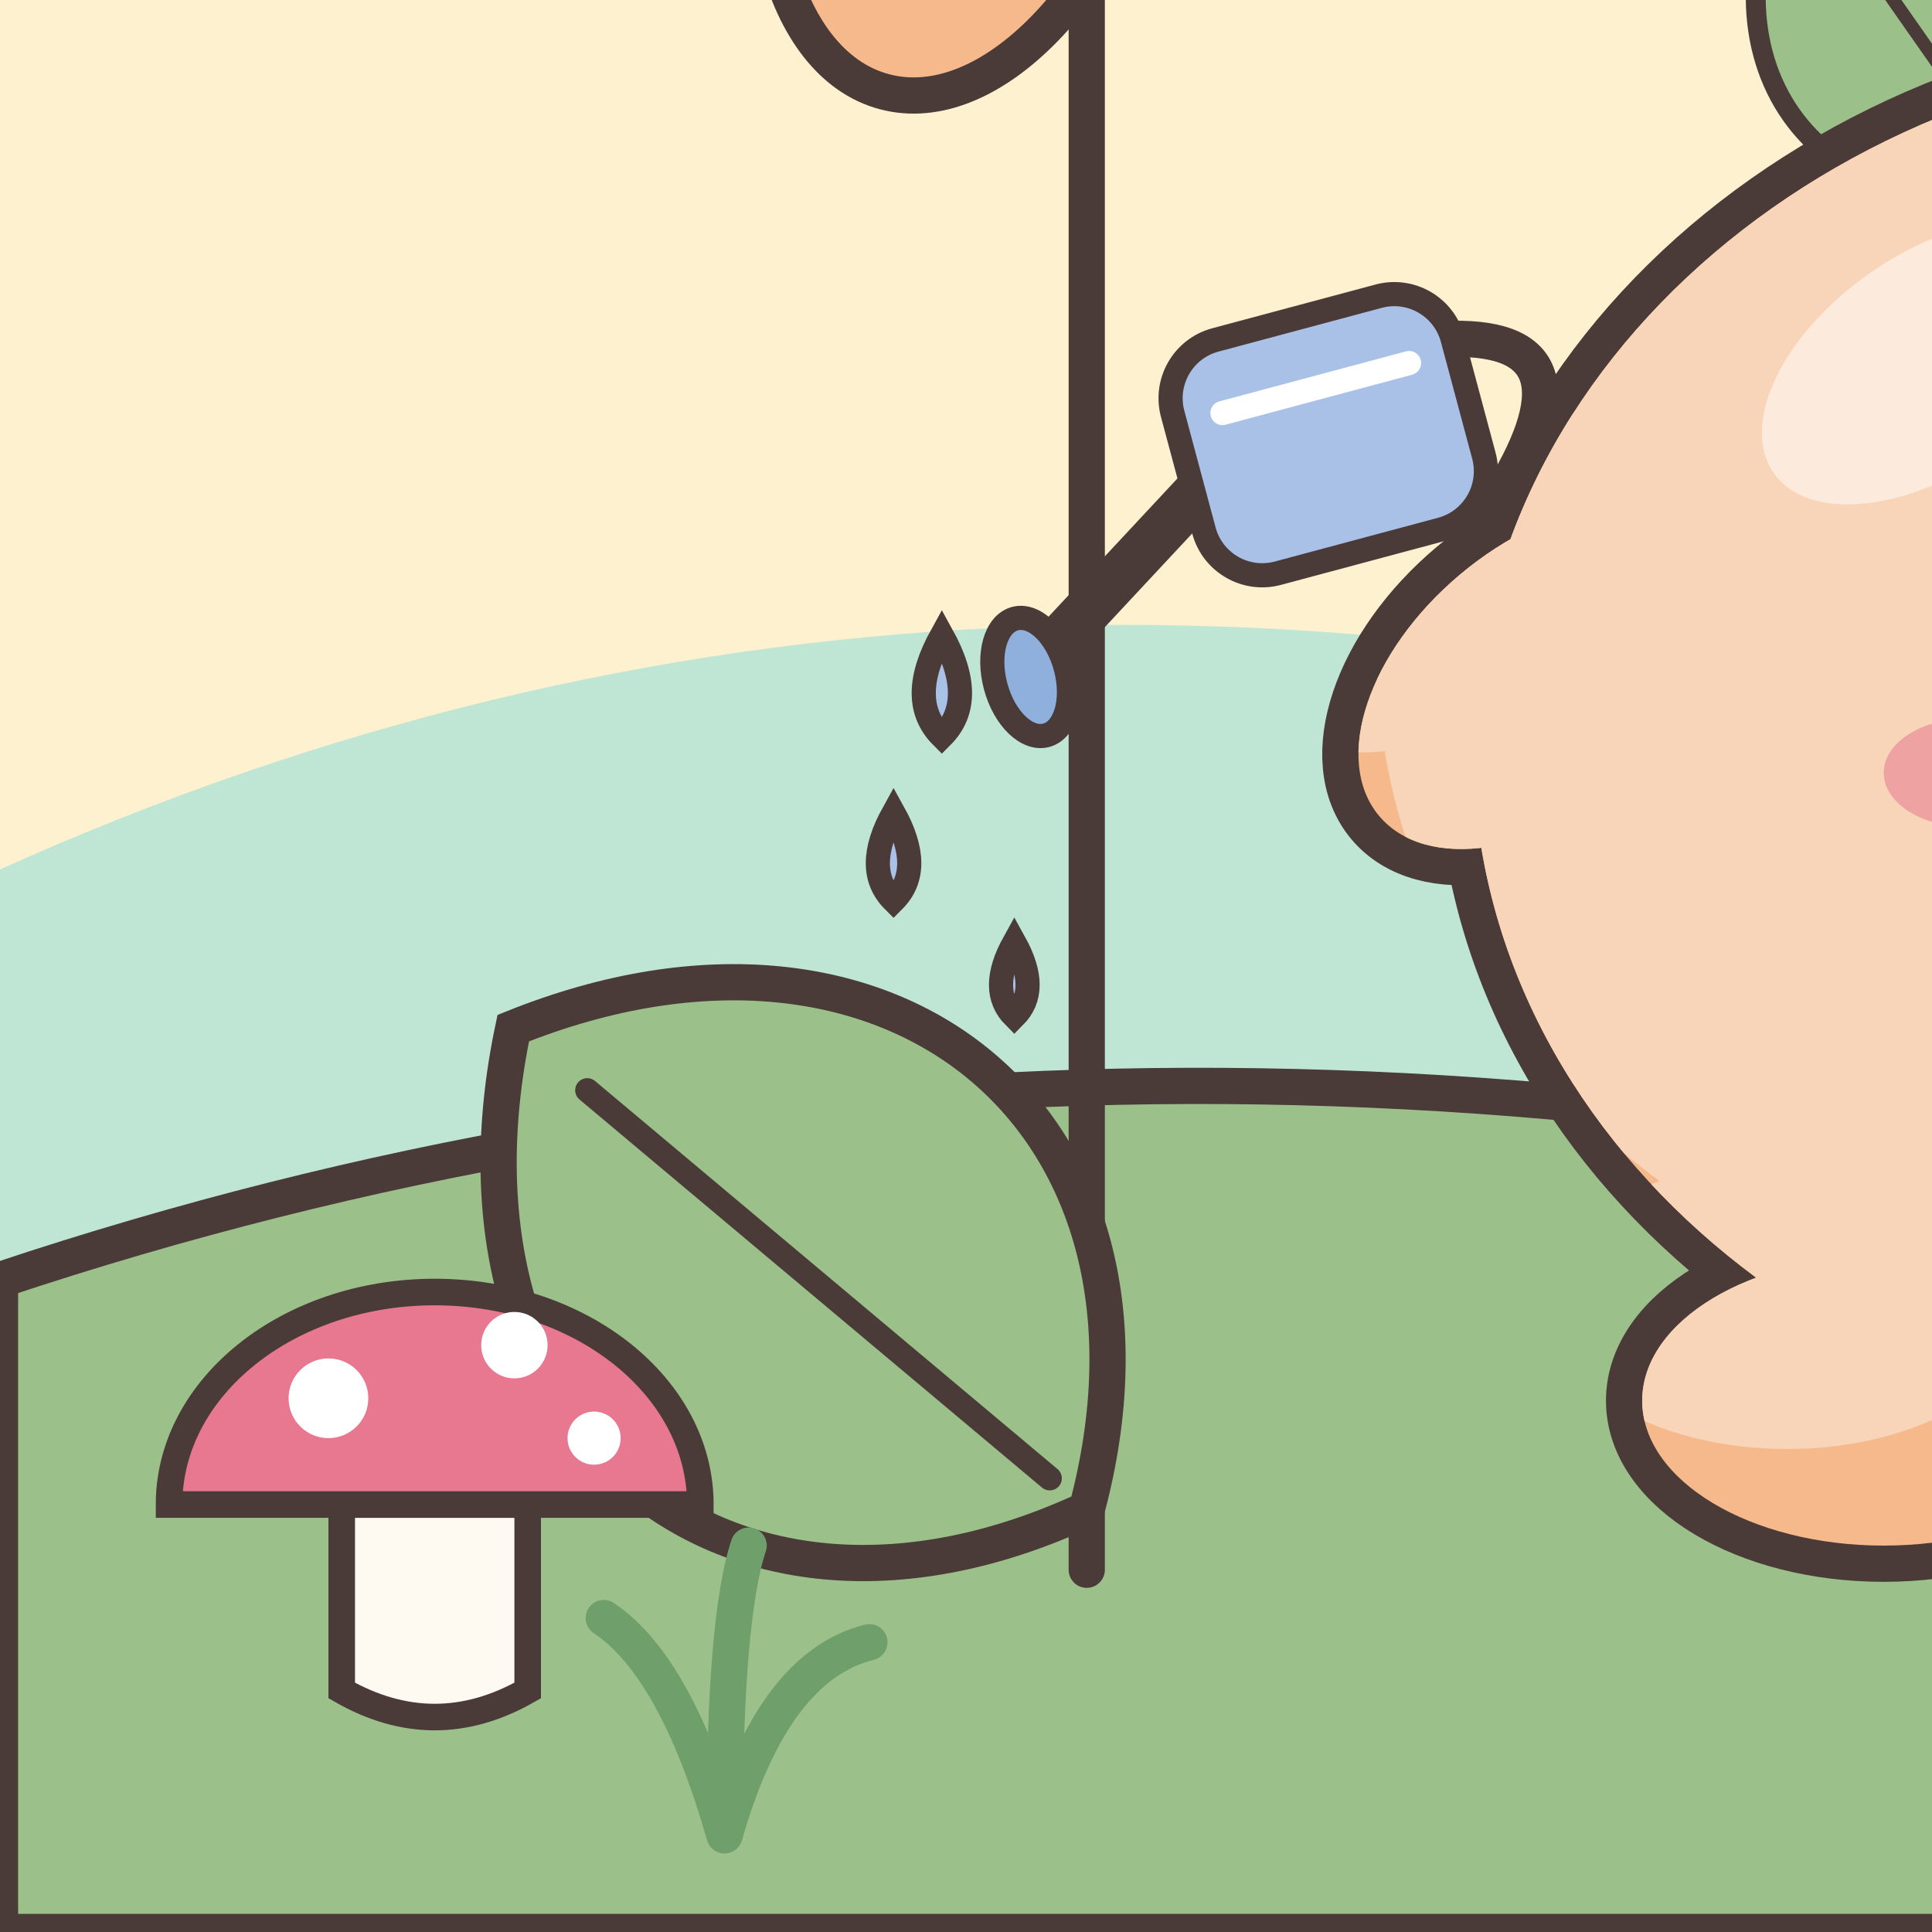
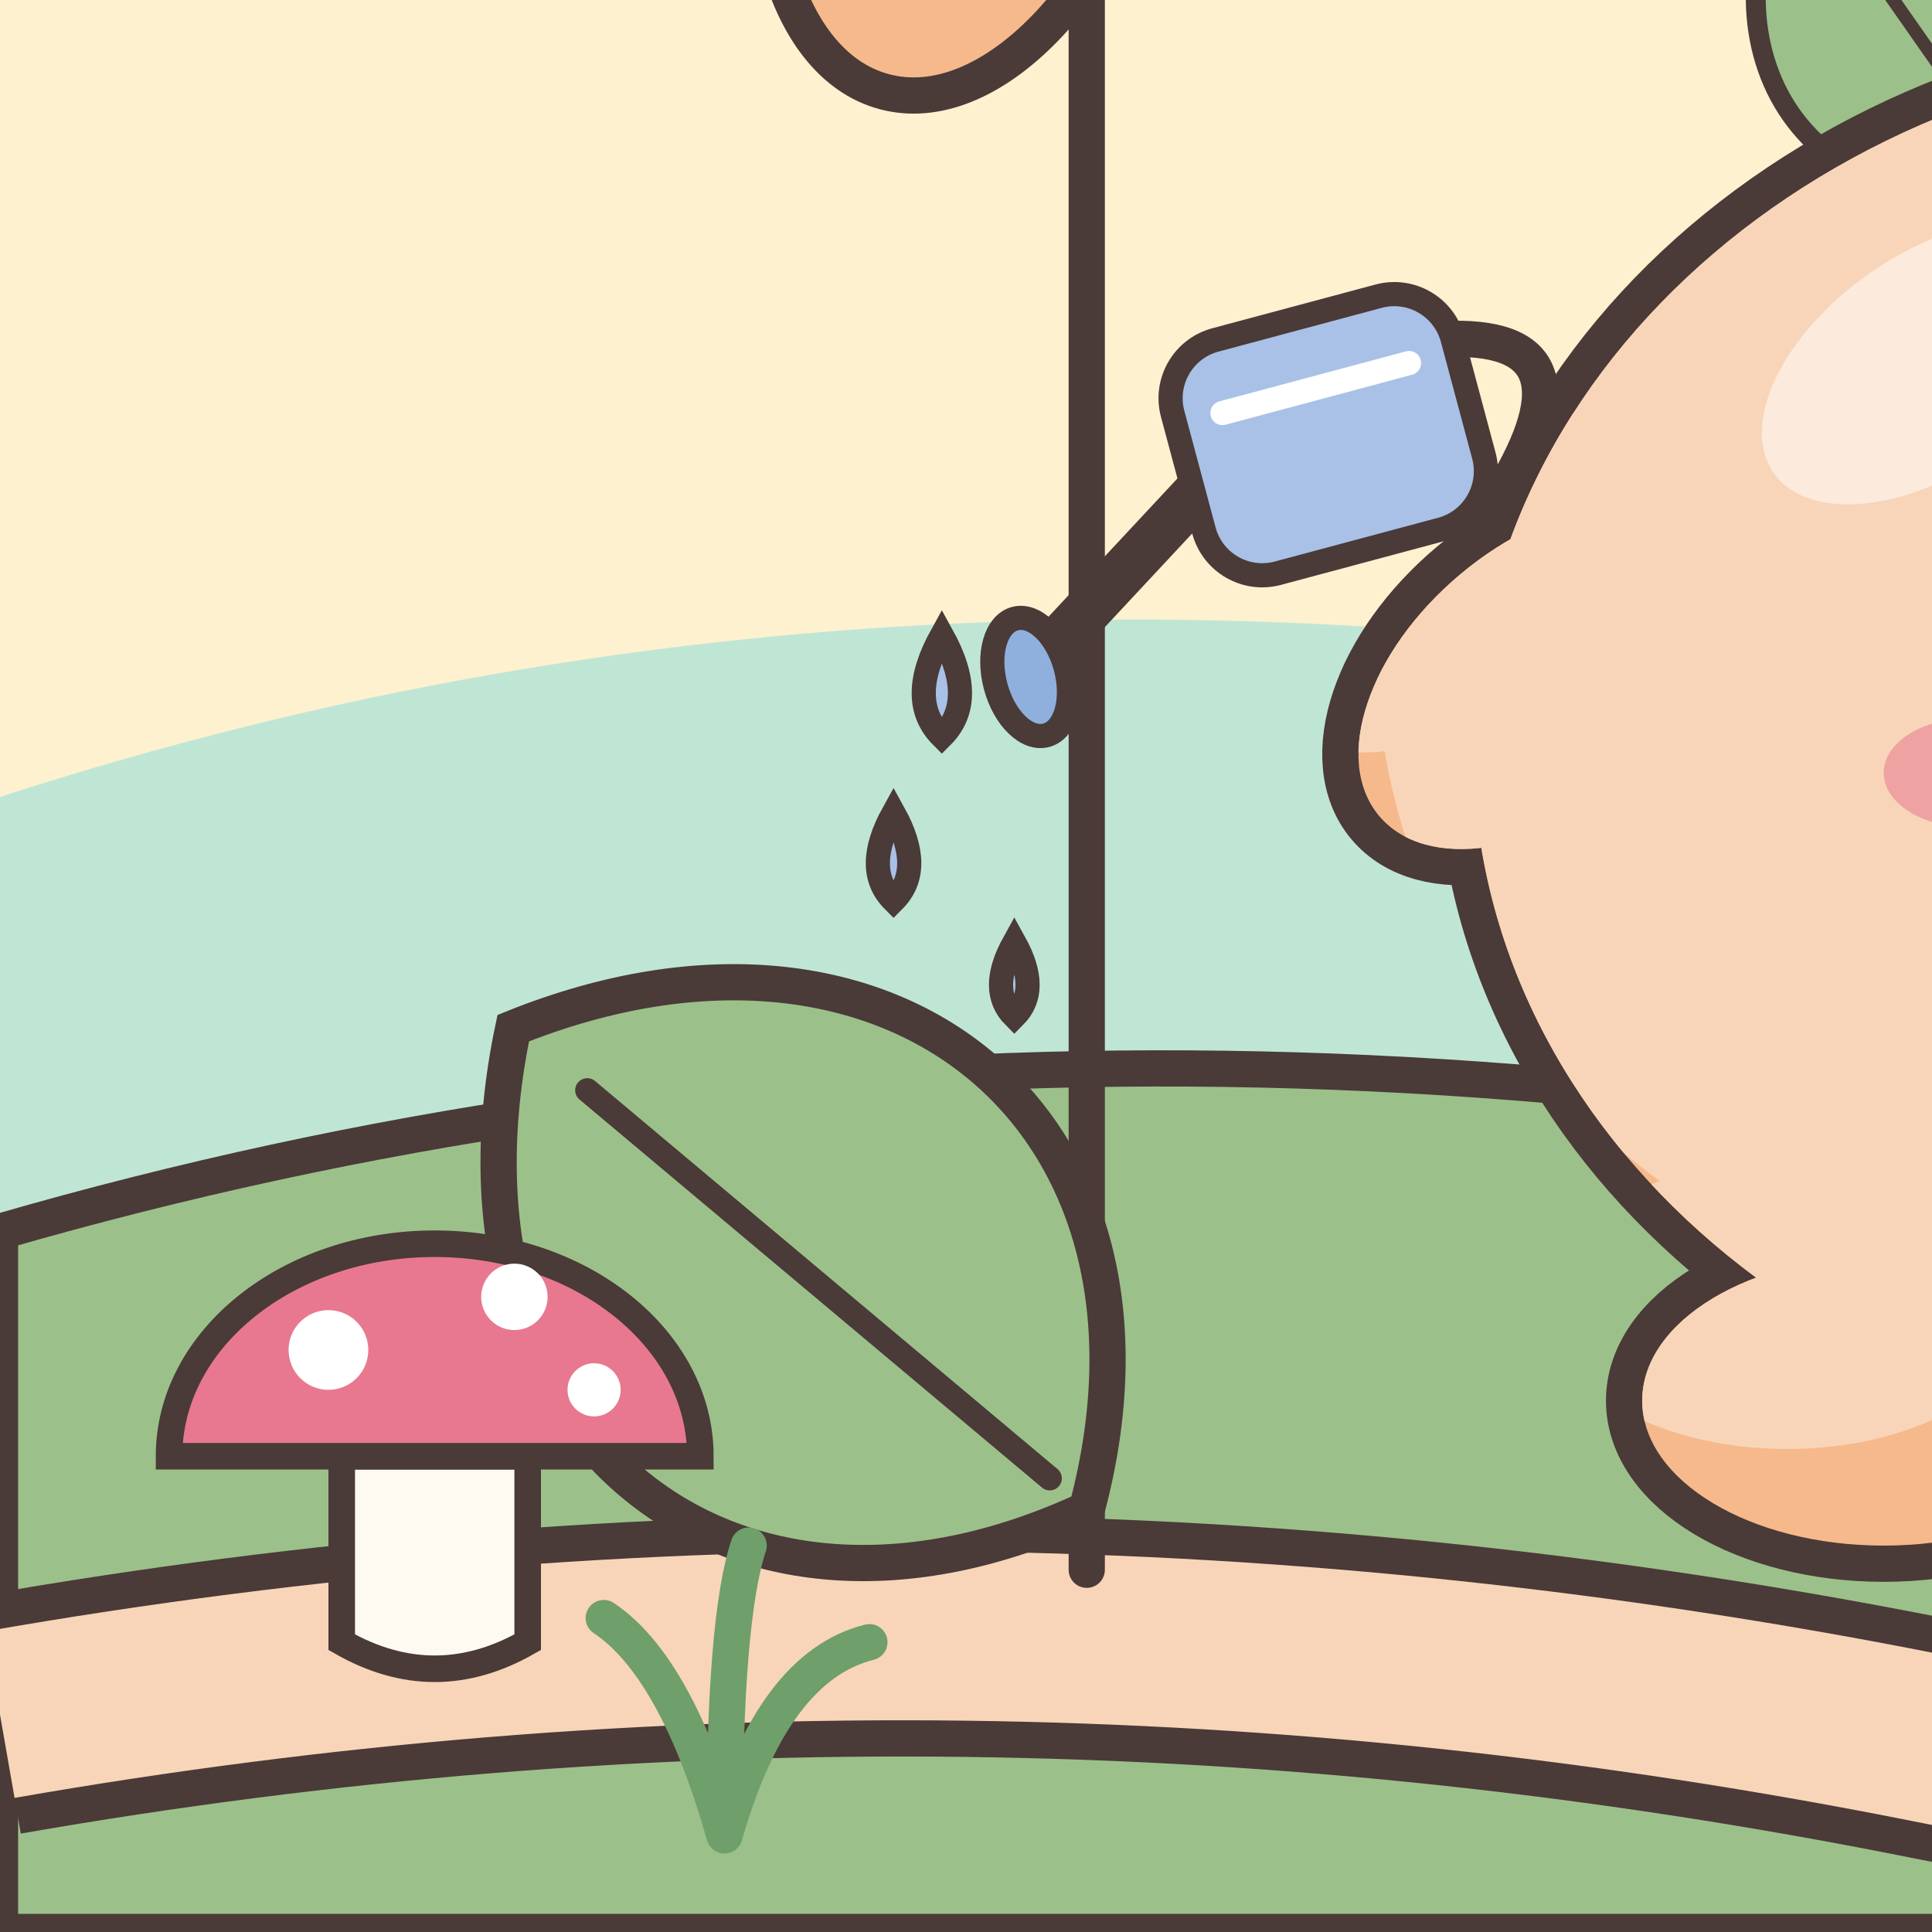
<svg xmlns="http://www.w3.org/2000/svg" width="160" height="160" viewBox="0 160 160 160">
  <rect width="320" height="320" fill="#fdf1cf" />
-   <g transform="translate(225 52) scale(0.6)">
+   <g transform="translate(170 72) scale(0.55)">
    <path transform="translate(-30 -80)" d="M30 80Q14 50 48 48Q58 18 88 36Q118 30 124 58Q148 74 122 82H46Q32 86 30 80Z" fill="#fffaf1" stroke="#4a3a38" stroke-width="3" />
  </g>
-   <path d="M0 232Q80 196 170 224T320 210V320H0Z" fill="#bfe6d4" />
-   <path d="M0 266Q90 236 190 262T320 256V320H0Z" fill="#9cc08a" stroke="#4a3a38" stroke-width="3" />
+   <path d="M293.0 46.0L299.0 46.0" fill="none" stroke="#fbe08a" stroke-width="3" stroke-linecap="round" stroke-linejoin="round" />
+   <path d="M286.3 62.3L290.5 66.5" fill="none" stroke="#fbe08a" stroke-width="3" stroke-linecap="round" stroke-linejoin="round" />
+   <path d="M270.0 69.0L270.0 75.0" fill="none" stroke="#fbe08a" stroke-width="3" stroke-linecap="round" stroke-linejoin="round" />
+   <path d="M253.7 62.3L249.5 66.5" fill="none" stroke="#fbe08a" stroke-width="3" stroke-linecap="round" stroke-linejoin="round" />
+   <path d="M247.0 46.0L241.0 46.0" fill="none" stroke="#fbe08a" stroke-width="3" stroke-linecap="round" stroke-linejoin="round" />
+   <path d="M253.7 29.7L249.5 25.5" fill="none" stroke="#fbe08a" stroke-width="3" stroke-linecap="round" stroke-linejoin="round" />
+   <path d="M270.0 23.0L270.0 17.0" fill="none" stroke="#fbe08a" stroke-width="3" stroke-linecap="round" stroke-linejoin="round" />
+   <path d="M286.3 29.7L290.5 25.5" fill="none" stroke="#fbe08a" stroke-width="3" stroke-linecap="round" stroke-linejoin="round" />
+   <circle cx="270" cy="46" r="18" fill="#fbe08a" stroke="#4a3a38" stroke-width="3" />
+   <path d="M0 226Q80 200 170 220T320 226V320H0Z" fill="#bfe6d4" />
+   <path d="M0 262Q90 236 190 260T320 262V320H0Z" fill="#9cc08a" stroke="#4a3a38" stroke-width="3" />
+   <path d="M0 302Q80 288 160 304T320 302" fill="none" stroke="#4a3a38" stroke-width="20" />
+   <path d="M0 302Q80 288 160 304T320 302" fill="none" stroke="#f8d5b8" stroke-width="14" />
  <path d="M90 150V290" fill="none" stroke="#4a3a38" stroke-width="3" stroke-linecap="round" stroke-linejoin="round" />
  <g transform="translate(90 285) rotate(-140) scale(1)">
    <path d="M0 0C14-30 46-30 62 0C46 30 14 30 0 0Z" fill="#9cc08a" stroke="#4a3a38" stroke-width="3" />
    <path d="M4 0H54" fill="none" stroke="#4a3a38" stroke-width="2" stroke-linecap="round" stroke-linejoin="round" />
  </g>
  <ellipse cx="90" cy="69" rx="16.2" ry="28.8" fill="#f6b98c" stroke="#4a3a38" stroke-width="3" transform="rotate(15 90 105)" />
  <ellipse cx="90" cy="69" rx="16.2" ry="28.8" fill="#f6b98c" stroke="#4a3a38" stroke-width="3" transform="rotate(75 90 105)" />
  <ellipse cx="90" cy="69" rx="16.2" ry="28.8" fill="#f6b98c" stroke="#4a3a38" stroke-width="3" transform="rotate(135 90 105)" />
  <ellipse cx="90" cy="69" rx="16.2" ry="28.8" fill="#f6b98c" stroke="#4a3a38" stroke-width="3" transform="rotate(195 90 105)" />
  <ellipse cx="90" cy="69" rx="16.2" ry="28.8" fill="#f6b98c" stroke="#4a3a38" stroke-width="3" transform="rotate(255 90 105)" />
  <ellipse cx="90" cy="69" rx="16.2" ry="28.8" fill="#f6b98c" stroke="#4a3a38" stroke-width="3" transform="rotate(315 90 105)" />
  <circle cx="90" cy="105" r="14" fill="#fbe08a" stroke="#4a3a38" stroke-width="3" />
  <g transform="translate(34 52) scale(1.1)">
    <ellipse cx="-4" cy="-9" rx="6" ry="4" fill="#fff" stroke="#4a3a38" stroke-width="2" transform="rotate(-25 -4 -9)" />
    <ellipse cx="5" cy="-9" rx="6" ry="4" fill="#fff" stroke="#4a3a38" stroke-width="2" transform="rotate(25 5 -9)" />
    <ellipse rx="12" ry="8" fill="#fbe08a" stroke="#4a3a38" stroke-width="2" />
    <path d="M-3 -7V7M4 -7V7" fill="none" stroke="#4a3a38" stroke-width="2.5" stroke-linecap="round" stroke-linejoin="round" />
    <circle cx="-8" cy="-1" r="1.7" fill="#4a3a38" />
  </g>
-   <g transform="translate(268 112) scale(1.1)">
-     <ellipse cx="-9" cy="-6" rx="10" ry="8" fill="#f4a9bd" stroke="#4a3a38" stroke-width="2" transform="rotate(-25 -9 -6)" />
-     <ellipse cx="9" cy="-6" rx="10" ry="8" fill="#f4a9bd" stroke="#4a3a38" stroke-width="2" transform="rotate(25 9 -6)" />
-     <ellipse cx="-7" cy="7" rx="7" ry="6" fill="#f6b98c" stroke="#4a3a38" stroke-width="2" />
-     <ellipse cx="7" cy="7" rx="7" ry="6" fill="#f6b98c" stroke="#4a3a38" stroke-width="2" />
-     <path d="M0 -9V10" fill="none" stroke="#4a3a38" stroke-width="3" stroke-linecap="round" stroke-linejoin="round" />
-     <path d="M0 -9Q-4 -17 -8 -17M0 -9Q4 -17 8 -17" fill="none" stroke="#4a3a38" stroke-width="2" stroke-linecap="round" stroke-linejoin="round" />
-   </g>
-   <g transform="translate(36 300) scale(1.1)">
+   <path d="M196 138Q258 98 320 104" fill="none" stroke="#e79c6c" stroke-width="3" stroke-linecap="round" stroke-dasharray="0.1 8" />
+   <g transform="translate(36 296) scale(1.1)">
    <path d="M-7 0V-14H7V0Q0 4 -7 0Z" fill="#fffaf1" stroke="#4a3a38" stroke-width="2" />
    <path d="M-20 -14A20 16 0 0 1 20 -14Z" fill="#e8788f" stroke="#4a3a38" stroke-width="2" />
    <circle cx="-8" cy="-22" r="3" fill="#fff" />
    <circle cx="6" cy="-26" r="2.5" fill="#fff" />
    <circle cx="12" cy="-19" r="2" fill="#fff" />
  </g>
  <path d="M60 312q-4-14-10-18M60 312q0-18 2-24M60 312q4-14 12-16" fill="none" stroke="#6f9f6b" stroke-width="3" stroke-linecap="round" stroke-linejoin="round" />
  <path d="M300 308q-4-14-10-18M300 308q0-18 2-24M300 308q4-14 12-16" fill="none" stroke="#6f9f6b" stroke-width="3" stroke-linecap="round" stroke-linejoin="round" />
  <g transform="translate(168 176) rotate(-125) scale(0.55)">
    <path d="M0 0C14-30 46-30 62 0C46 30 14 30 0 0Z" fill="#9cc08a" stroke="#4a3a38" stroke-width="3" />
    <path d="M4 0H54" fill="none" stroke="#4a3a38" stroke-width="2" stroke-linecap="round" stroke-linejoin="round" />
  </g>
  <g transform="translate(212 176) rotate(-55) scale(0.55)">
    <path d="M0 0C14-30 46-30 62 0C46 30 14 30 0 0Z" fill="#9cc08a" stroke="#4a3a38" stroke-width="3" />
    <path d="M4 0H54" fill="none" stroke="#4a3a38" stroke-width="2" stroke-linecap="round" stroke-linejoin="round" />
  </g>
  <g stroke="#4a3a38" stroke-width="6" stroke-linejoin="round" fill="#4a3a38">
    <ellipse cx="190" cy="222" rx="68" ry="58" />
    <ellipse cx="156" cy="276" rx="20" ry="12" />
    <ellipse cx="224" cy="276" rx="20" ry="12" />
    <ellipse cx="128" cy="216" rx="11" ry="18" transform="rotate(50 128 216)" />
    <ellipse cx="257" cy="190" rx="11" ry="18" transform="rotate(30 257 190)" />
  </g>
  <clipPath id="pip">
    <ellipse cx="190" cy="222" rx="68" ry="58" />
    <ellipse cx="156" cy="276" rx="20" ry="12" />
    <ellipse cx="224" cy="276" rx="20" ry="12" />
    <ellipse cx="128" cy="216" rx="11" ry="18" transform="rotate(50 128 216)" />
    <ellipse cx="257" cy="190" rx="11" ry="18" transform="rotate(30 257 190)" />
  </clipPath>
  <g clip-path="url(#pip)">
    <rect width="320" height="320" fill="#f6b98c" />
    <g transform="translate(-8 -8)" fill="#f8d5b8">
      <ellipse cx="190" cy="222" rx="68" ry="58" />
      <ellipse cx="156" cy="276" rx="20" ry="12" />
      <ellipse cx="224" cy="276" rx="20" ry="12" />
      <ellipse cx="128" cy="216" rx="11" ry="18" transform="rotate(50 128 216)" />
      <ellipse cx="257" cy="190" rx="11" ry="18" transform="rotate(30 257 190)" />
    </g>
    <ellipse cx="160" cy="190" rx="16" ry="9" fill="#fff" opacity=".5" transform="rotate(-35 160 190)" />
  </g>
  <path d="M167 213Q173 204 179 213" fill="none" stroke="#4a3a38" stroke-width="2.5" stroke-linecap="round" stroke-linejoin="round" />
  <path d="M201 213Q207 204 213 213" fill="none" stroke="#4a3a38" stroke-width="2.5" stroke-linecap="round" stroke-linejoin="round" />
  <ellipse cx="163" cy="224" rx="7" ry="4.5" fill="#e8788f" opacity=".55" />
  <ellipse cx="217" cy="224" rx="7" ry="4.5" fill="#e8788f" opacity=".55" />
  <path d="M180 222Q190 224 200 222Q190 240 180 222Z" fill="#e8788f" stroke="#4a3a38" stroke-width="2.5" stroke-linejoin="round" />
  <g transform="translate(110 196) scale(1)">
    <g transform="rotate(-15)">
      <path d="M-12 2L-28 12" fill="none" stroke="#4a3a38" stroke-width="4" stroke-linecap="round" stroke-linejoin="round" />
      <ellipse cx="-29" cy="13" rx="3" ry="5" fill="#8fb0dd" stroke="#4a3a38" stroke-width="2" />
      <path d="M12 -5Q24 -2 12 9" fill="none" stroke="#4a3a38" stroke-width="3" stroke-linecap="round" stroke-linejoin="round" />
      <rect x="-12" y="-10" width="24" height="20" rx="5" fill="#a9c1e6" stroke="#4a3a38" stroke-width="2" />
      <path d="M-8 -4H8" fill="none" stroke="#fff" stroke-width="2" stroke-linecap="round" stroke-linejoin="round" />
    </g>
  </g>
  <path d="M78 212.6Q81 218 78 221Q75 218 78 212.6Z" fill="#a9c1e6" stroke="#4a3a38" stroke-width="2" />
  <path d="M74 227.32Q76.6 232 74 234.6Q71.4 232 74 227.32Z" fill="#a9c1e6" stroke="#4a3a38" stroke-width="2" />
  <path d="M84 238.04Q86.2 242 84 244.2Q81.8 242 84 238.04Z" fill="#a9c1e6" stroke="#4a3a38" stroke-width="2" />
-   <g transform="translate(284 304) scale(0.9)">
+   <g transform="translate(284 300) scale(0.9)">
    <ellipse cx="2" cy="-5" rx="24" ry="6" fill="#f8d5b8" stroke="#4a3a38" stroke-width="2" />
    <path d="M24 -8V-20M29 -8L34 -18" fill="none" stroke="#4a3a38" stroke-width="2" stroke-linecap="round" stroke-linejoin="round" />
    <circle cx="-4" cy="-16" r="13" fill="#b9a8e2" stroke="#4a3a38" stroke-width="2" />
    <path d="M-4 -16a4 4 0 1 1 4 4a8 8 0 1 1-8-8" fill="none" stroke="#4a3a38" stroke-width="2" stroke-linecap="round" stroke-linejoin="round" />
  </g>
</svg>
